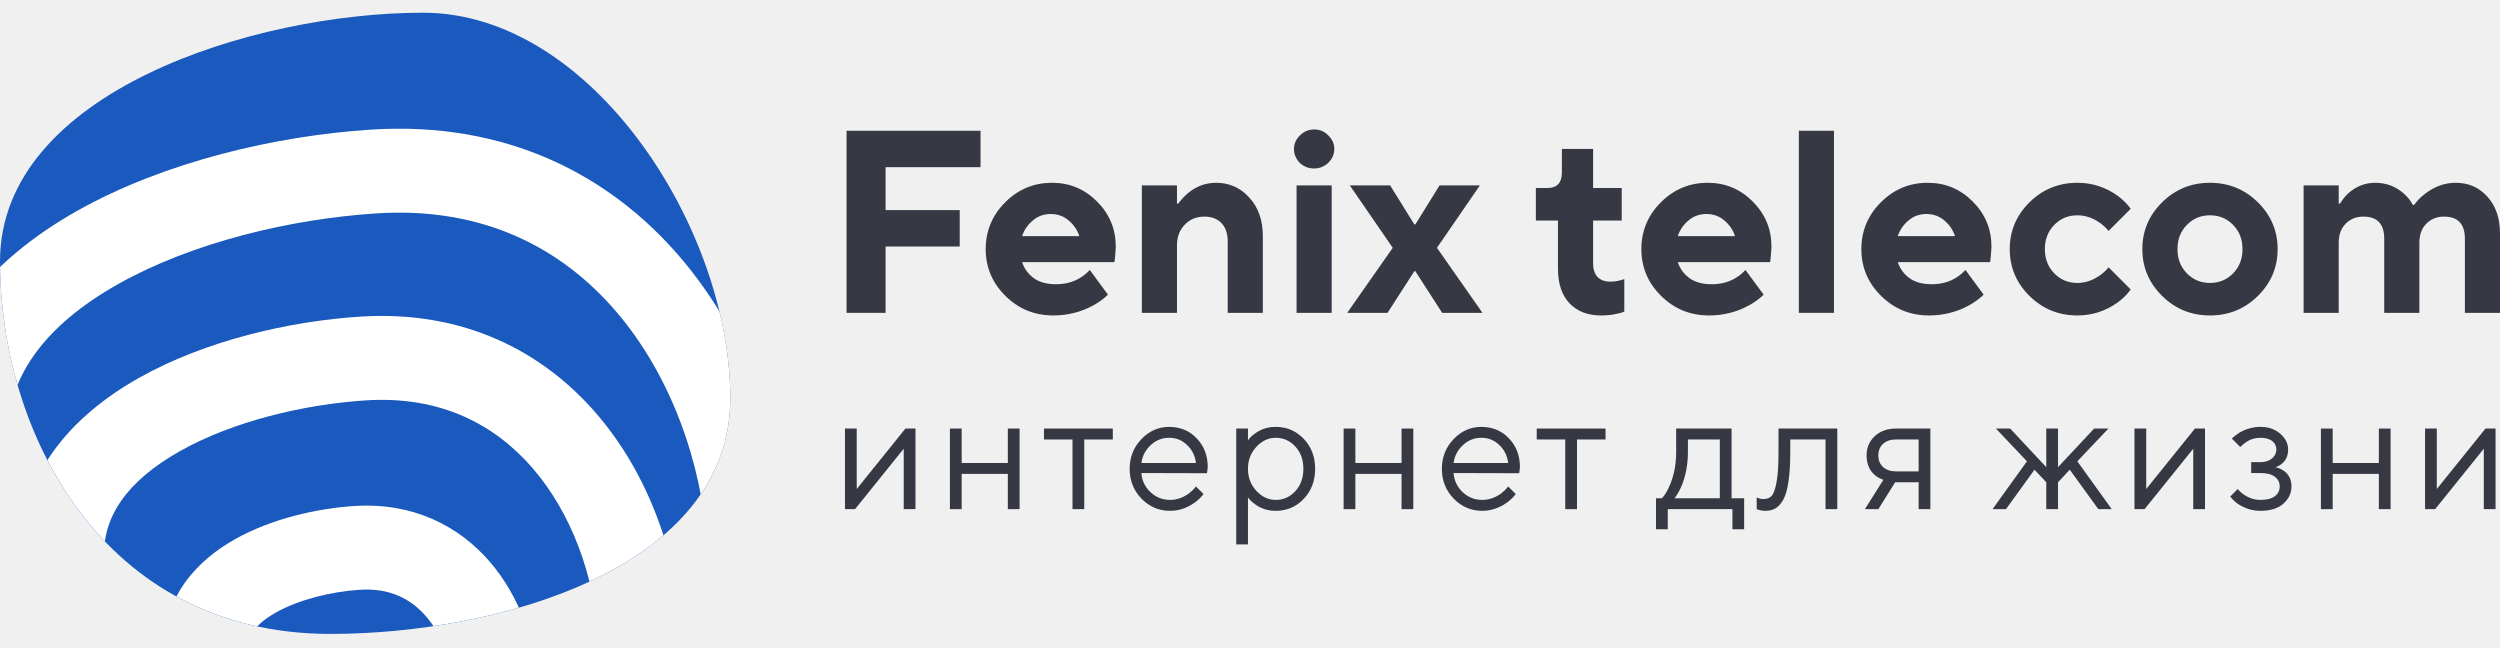
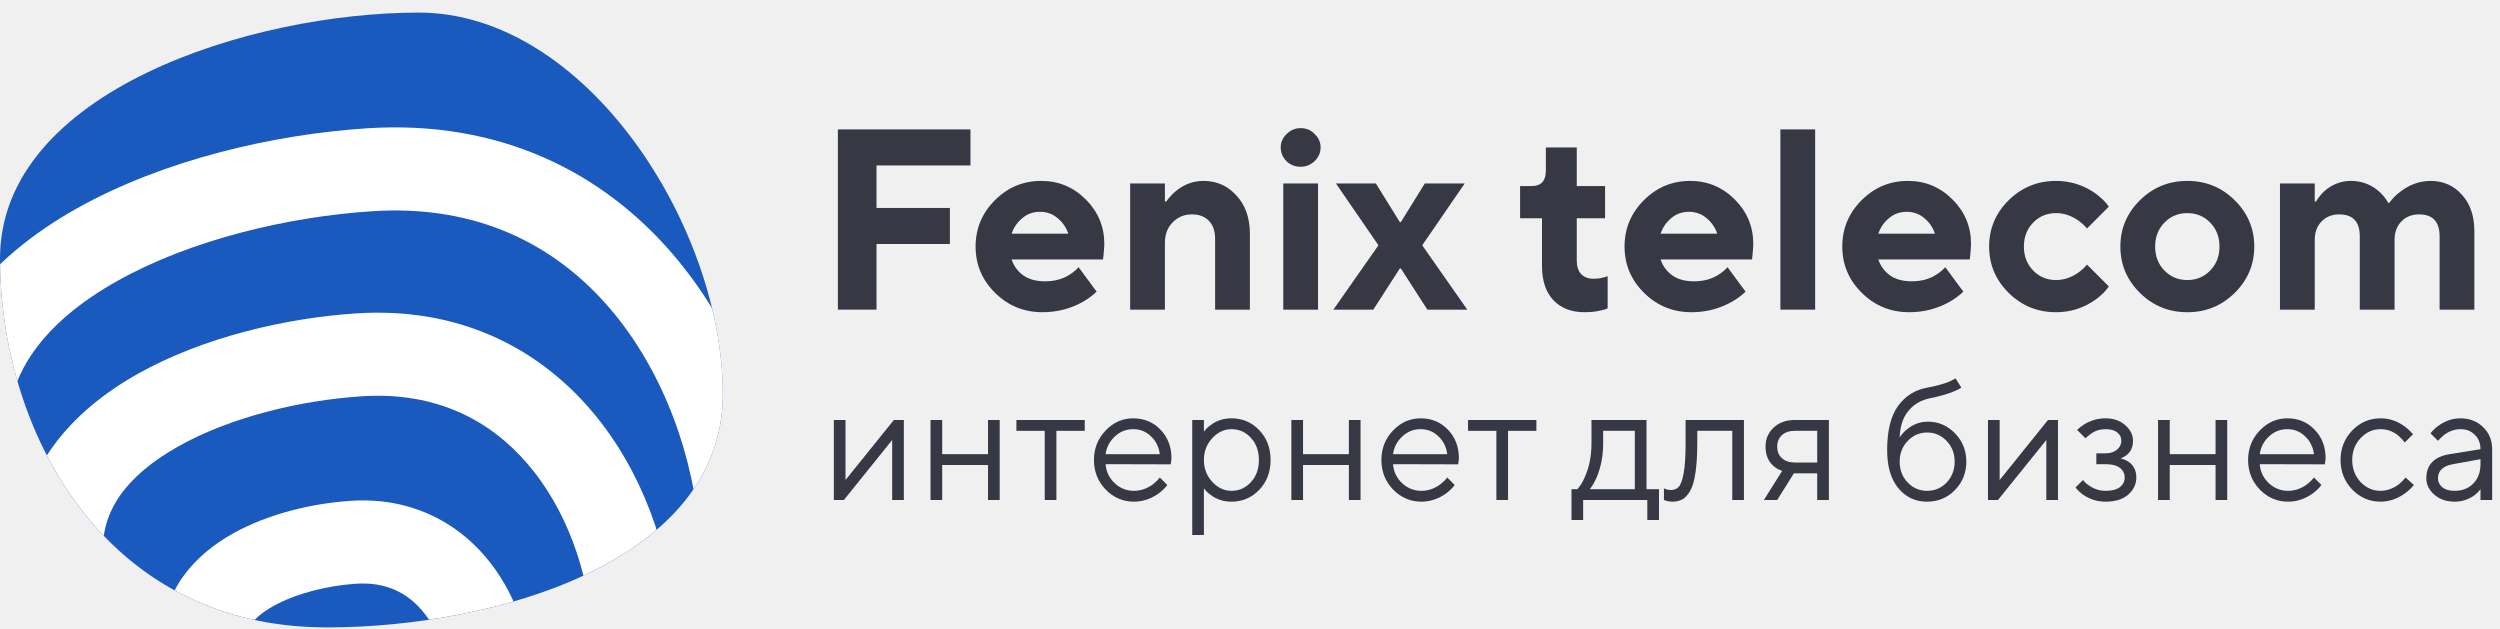
- <svg xmlns="http://www.w3.org/2000/svg" width="193" height="50" viewBox="0 0 193 50" fill="none">
-   <path d="M65.232 39.306V33.085H66.139V37.751L69.898 33.085H70.675V39.306H69.768V34.64L66.009 39.306H65.232Z" fill="#363843" />
-   <path d="M73.333 39.306V33.085H74.241V35.742H77.805V33.085H78.712V39.306H77.805V36.584H74.241V39.306H73.333Z" fill="#363843" />
-   <path d="M82.797 39.306V33.927H80.594V33.085H85.908V33.927H83.705V39.306H82.797Z" fill="#363843" />
-   <path d="M92.329 37.556L92.912 38.139C92.748 38.364 92.528 38.58 92.251 38.788C91.647 39.22 91.003 39.436 90.32 39.436C89.465 39.436 88.73 39.12 88.117 38.489C87.512 37.859 87.21 37.094 87.21 36.195C87.21 35.297 87.512 34.532 88.117 33.901C88.722 33.27 89.435 32.955 90.255 32.955C91.111 32.955 91.82 33.249 92.381 33.836C92.951 34.424 93.237 35.167 93.237 36.066C93.237 36.109 93.224 36.221 93.198 36.403L93.172 36.532L88.117 36.519C88.151 37.081 88.38 37.569 88.804 37.984C89.236 38.39 89.741 38.593 90.32 38.593C90.847 38.593 91.344 38.42 91.811 38.075C92.035 37.893 92.208 37.72 92.329 37.556ZM88.117 35.742H92.329C92.26 35.18 92.031 34.718 91.642 34.355C91.262 33.983 90.8 33.797 90.255 33.797C89.711 33.797 89.236 33.988 88.83 34.368C88.424 34.748 88.186 35.206 88.117 35.742Z" fill="#363843" />
-   <path d="M95.436 42.028V33.085H96.343V33.992C96.49 33.793 96.667 33.62 96.874 33.474C97.341 33.128 97.877 32.955 98.482 32.955C99.337 32.955 100.059 33.262 100.646 33.875C101.234 34.489 101.528 35.262 101.528 36.195C101.528 37.129 101.234 37.902 100.646 38.515C100.059 39.129 99.337 39.436 98.482 39.436C97.877 39.436 97.341 39.263 96.874 38.917C96.667 38.77 96.49 38.597 96.343 38.399V42.028H95.436ZM98.482 38.593C99.078 38.593 99.583 38.368 99.998 37.919C100.413 37.47 100.62 36.895 100.62 36.195C100.62 35.495 100.413 34.921 99.998 34.471C99.583 34.022 99.078 33.797 98.482 33.797C97.92 33.797 97.423 34.031 96.991 34.497C96.559 34.964 96.343 35.53 96.343 36.195C96.343 36.861 96.559 37.427 96.991 37.893C97.423 38.36 97.92 38.593 98.482 38.593Z" fill="#363843" />
-   <path d="M103.727 39.306V33.085H104.635V35.742H108.199V33.085H109.106V39.306H108.199V36.584H104.635V39.306H103.727Z" fill="#363843" />
-   <path d="M116.432 37.556L117.015 38.139C116.851 38.364 116.63 38.58 116.354 38.788C115.749 39.22 115.105 39.436 114.423 39.436C113.567 39.436 112.833 39.12 112.219 38.489C111.614 37.859 111.312 37.094 111.312 36.195C111.312 35.297 111.614 34.532 112.219 33.901C112.824 33.27 113.537 32.955 114.358 32.955C115.213 32.955 115.922 33.249 116.483 33.836C117.054 34.424 117.339 35.167 117.339 36.066C117.339 36.109 117.326 36.221 117.3 36.403L117.274 36.532L112.219 36.519C112.254 37.081 112.483 37.569 112.906 37.984C113.338 38.39 113.844 38.593 114.423 38.593C114.95 38.593 115.447 38.42 115.913 38.075C116.138 37.893 116.311 37.72 116.432 37.556ZM112.219 35.742H116.432C116.363 35.18 116.134 34.718 115.745 34.355C115.365 33.983 114.902 33.797 114.358 33.797C113.814 33.797 113.338 33.988 112.932 34.368C112.526 34.748 112.288 35.206 112.219 35.742Z" fill="#363843" />
-   <path d="M120.837 39.306V33.927H118.634V33.085H123.948V33.927H121.745V39.306H120.837Z" fill="#363843" />
-   <path d="M127.844 40.861V38.464H128.298C128.505 38.248 128.687 37.962 128.842 37.608C129.214 36.813 129.4 35.91 129.4 34.899V33.085H133.677V38.464H134.649V40.861H133.742V39.306H128.752V40.861H127.844ZM129.27 38.464H132.77V33.927H130.307V34.899C130.307 35.876 130.134 36.77 129.789 37.582C129.633 37.928 129.46 38.222 129.27 38.464Z" fill="#363843" />
-   <path d="M135.617 39.306V38.399C135.669 38.433 135.721 38.455 135.772 38.464C135.885 38.507 136.006 38.528 136.135 38.528C136.403 38.528 136.611 38.45 136.758 38.295C136.913 38.139 137.043 37.789 137.146 37.245C137.25 36.692 137.302 35.91 137.302 34.899V33.085H141.838V39.306H140.931V33.927H138.209V34.899C138.209 35.815 138.162 36.58 138.067 37.193C137.98 37.798 137.846 38.26 137.665 38.58C137.483 38.9 137.28 39.124 137.056 39.254C136.84 39.375 136.576 39.436 136.265 39.436C136.109 39.436 135.958 39.414 135.811 39.371C135.768 39.362 135.703 39.34 135.617 39.306Z" fill="#363843" />
-   <path d="M143.971 39.306L145.397 37.038C145.164 36.969 144.948 36.852 144.749 36.688C144.317 36.325 144.101 35.815 144.101 35.158C144.101 34.562 144.308 34.07 144.723 33.681C145.146 33.283 145.695 33.085 146.369 33.085H149.026V39.306H148.119V37.232H146.304L145.008 39.306H143.971ZM146.369 36.39H148.119V33.927H146.369C145.954 33.927 145.622 34.039 145.371 34.264C145.129 34.489 145.008 34.787 145.008 35.158C145.008 35.53 145.129 35.828 145.371 36.053C145.622 36.277 145.954 36.39 146.369 36.39Z" fill="#363843" />
-   <path d="M153.824 39.306L156.481 35.612L154.083 33.085H155.185L157.972 36.066V33.085H158.879V36.066L161.666 33.085H162.767L160.369 35.612L163.026 39.306H161.99L159.786 36.26L158.879 37.232V39.306H157.972V37.232L157.064 36.26L154.861 39.306H153.824Z" fill="#363843" />
-   <path d="M164.782 39.306V33.085H165.689V37.751L169.448 33.085H170.226V39.306H169.319V34.64L165.56 39.306H164.782Z" fill="#363843" />
-   <path d="M172.171 38.334L172.754 37.751C172.892 37.923 173.048 38.066 173.221 38.178C173.618 38.455 174.046 38.593 174.504 38.593C174.996 38.593 175.368 38.498 175.619 38.308C175.869 38.118 175.994 37.867 175.994 37.556C175.994 37.245 175.869 36.995 175.619 36.804C175.368 36.614 174.996 36.519 174.504 36.519H173.791V35.677H174.504C174.876 35.677 175.174 35.582 175.398 35.392C175.623 35.202 175.735 34.973 175.735 34.705C175.735 34.437 175.632 34.221 175.424 34.057C175.217 33.884 174.91 33.797 174.504 33.797C174.081 33.797 173.7 33.919 173.363 34.16C173.199 34.273 173.061 34.389 172.949 34.51L172.301 33.862C172.43 33.724 172.62 33.573 172.871 33.409C173.389 33.106 173.934 32.955 174.504 32.955C175.126 32.955 175.636 33.132 176.033 33.486C176.439 33.832 176.643 34.238 176.643 34.705C176.643 35.18 176.478 35.547 176.15 35.806C176.003 35.928 175.843 36.014 175.67 36.066C175.886 36.118 176.09 36.204 176.28 36.325C176.694 36.601 176.902 37.012 176.902 37.556C176.902 38.075 176.69 38.52 176.267 38.891C175.852 39.254 175.264 39.436 174.504 39.436C173.873 39.436 173.29 39.254 172.754 38.891C172.53 38.727 172.335 38.541 172.171 38.334Z" fill="#363843" />
-   <path d="M179.175 39.306V33.085H180.083V35.742H183.647V33.085H184.554V39.306H183.647V36.584H180.083V39.306H179.175Z" fill="#363843" />
-   <path d="M187.214 39.306V33.085H188.121V37.751L191.88 33.085H192.657V39.306H191.75V34.64L187.992 39.306H187.214Z" fill="#363843" />
-   <path d="M65.354 24.152V10.095H75.697V12.906H68.367V16.22H74.09V19.031H68.367V24.152H65.354Z" fill="#363843" />
-   <path d="M84.129 20.839L85.534 22.747C85.253 23.028 84.892 23.296 84.45 23.55C83.486 24.086 82.442 24.353 81.317 24.353C79.871 24.353 78.639 23.851 77.622 22.847C76.604 21.843 76.096 20.638 76.096 19.232C76.096 17.826 76.598 16.622 77.602 15.617C78.606 14.613 79.811 14.111 81.217 14.111C82.569 14.111 83.727 14.593 84.691 15.557C85.655 16.521 86.137 17.679 86.137 19.031C86.137 19.165 86.117 19.453 86.077 19.895L86.037 20.236H78.907C79.068 20.732 79.362 21.14 79.791 21.461C80.233 21.783 80.808 21.943 81.518 21.943C82.268 21.943 82.917 21.763 83.466 21.401C83.734 21.227 83.955 21.04 84.129 20.839ZM78.907 18.228H83.325C83.165 17.746 82.89 17.344 82.502 17.023C82.114 16.688 81.652 16.521 81.116 16.521C80.581 16.521 80.119 16.688 79.731 17.023C79.342 17.344 79.068 17.746 78.907 18.228Z" fill="#363843" />
-   <path d="M88.151 24.152V14.312H90.863V15.718H90.963C91.177 15.423 91.425 15.155 91.706 14.914C92.349 14.379 93.072 14.111 93.875 14.111C94.906 14.111 95.763 14.493 96.446 15.256C97.142 16.006 97.49 16.996 97.49 18.228V24.152H94.779V18.63C94.779 18.027 94.618 17.559 94.297 17.224C93.975 16.889 93.534 16.722 92.971 16.722C92.369 16.722 91.867 16.929 91.465 17.344C91.064 17.759 90.863 18.288 90.863 18.931V24.152H88.151Z" fill="#363843" />
-   <path d="M100.095 24.152V14.312H102.806V24.152H100.095ZM100.336 12.565C100.042 12.257 99.894 11.902 99.894 11.5C99.894 11.099 100.048 10.751 100.356 10.456C100.664 10.148 101.032 9.994 101.461 9.994C101.889 9.994 102.251 10.148 102.545 10.456C102.853 10.751 103.007 11.099 103.007 11.5C103.007 11.902 102.853 12.257 102.545 12.565C102.237 12.859 101.869 13.007 101.441 13.007C101.012 13.007 100.644 12.859 100.336 12.565Z" fill="#363843" />
-   <path d="M104.004 24.152L107.519 19.132L104.205 14.312H107.318L109.186 17.324H109.266L111.134 14.312H114.247L110.933 19.132L114.447 24.152H111.335L109.266 20.939H109.186L107.117 24.152H104.004Z" fill="#363843" />
-   <path d="M120.275 20.738V17.023H118.568V14.513H119.472C120.208 14.513 120.577 14.111 120.577 13.308V11.5H122.987V14.513H125.196V17.023H122.987V20.337C122.987 20.779 123.1 21.127 123.328 21.381C123.569 21.622 123.89 21.743 124.292 21.743C124.573 21.743 124.834 21.709 125.075 21.642C125.155 21.629 125.263 21.595 125.396 21.542V24.052C125.343 24.079 125.256 24.112 125.135 24.152C125.015 24.179 124.928 24.199 124.874 24.213C124.499 24.306 124.071 24.353 123.589 24.353C122.571 24.353 121.761 24.039 121.159 23.41C120.57 22.78 120.275 21.89 120.275 20.738Z" fill="#363843" />
-   <path d="M134.748 20.839L136.153 22.747C135.872 23.028 135.511 23.296 135.069 23.55C134.105 24.086 133.061 24.353 131.936 24.353C130.49 24.353 129.258 23.851 128.241 22.847C127.223 21.843 126.714 20.638 126.714 19.232C126.714 17.826 127.216 16.622 128.221 15.617C129.225 14.613 130.43 14.111 131.835 14.111C133.188 14.111 134.346 14.593 135.31 15.557C136.274 16.521 136.756 17.679 136.756 19.031C136.756 19.165 136.736 19.453 136.696 19.895L136.655 20.236H129.526C129.687 20.732 129.981 21.14 130.41 21.461C130.851 21.783 131.427 21.943 132.137 21.943C132.886 21.943 133.536 21.763 134.085 21.401C134.353 21.227 134.573 21.04 134.748 20.839ZM129.526 18.228H133.944C133.784 17.746 133.509 17.344 133.121 17.023C132.733 16.688 132.271 16.521 131.735 16.521C131.2 16.521 130.738 16.688 130.349 17.023C129.961 17.344 129.687 17.746 129.526 18.228Z" fill="#363843" />
+ <svg xmlns="http://www.w3.org/2000/svg" width="195" height="49" viewBox="0 0 195 49" fill="none">
+   <path d="M65.04 39V32.76H65.95V37.44L69.72 32.76H70.5V39H69.59V34.32L65.82 39H65.04Z" fill="#363843" />
+   <path d="M72.581 39V32.76H73.491V35.425H77.066V32.76H77.976V39H77.066V36.27H73.491V39H72.581Z" fill="#363843" />
+   <path d="M81.489 39V33.605H79.279V32.76H84.609V33.605H82.399V39H81.489Z" fill="#363843" />
+   <path d="M90.464 37.245L91.049 37.83C90.885 38.055 90.663 38.272 90.386 38.48C89.779 38.913 89.134 39.13 88.449 39.13C87.591 39.13 86.855 38.813 86.239 38.181C85.632 37.548 85.329 36.781 85.329 35.88C85.329 34.978 85.632 34.211 86.239 33.579C86.846 32.946 87.561 32.63 88.384 32.63C89.242 32.63 89.953 32.924 90.516 33.514C91.088 34.103 91.374 34.848 91.374 35.75C91.374 35.793 91.361 35.906 91.335 36.088L91.309 36.218L86.239 36.205C86.274 36.768 86.504 37.258 86.928 37.674C87.362 38.081 87.868 38.285 88.449 38.285C88.978 38.285 89.476 38.111 89.944 37.765C90.169 37.583 90.343 37.409 90.464 37.245ZM86.239 35.425H90.464C90.395 34.861 90.165 34.398 89.775 34.034C89.394 33.661 88.93 33.475 88.384 33.475C87.838 33.475 87.362 33.665 86.954 34.047C86.547 34.428 86.308 34.887 86.239 35.425Z" fill="#363843" />
+   <path d="M92.995 41.73V32.76H93.905V33.67C94.052 33.47 94.23 33.297 94.438 33.15C94.906 32.803 95.444 32.63 96.05 32.63C96.908 32.63 97.632 32.937 98.221 33.553C98.811 34.168 99.105 34.944 99.105 35.88C99.105 36.816 98.811 37.591 98.221 38.207C97.632 38.822 96.908 39.13 96.05 39.13C95.444 39.13 94.906 38.956 94.438 38.61C94.23 38.462 94.052 38.289 93.905 38.09V41.73H92.995ZM96.05 38.285C96.648 38.285 97.155 38.059 97.571 37.609C97.987 37.158 98.195 36.582 98.195 35.88C98.195 35.178 97.987 34.601 97.571 34.151C97.155 33.7 96.648 33.475 96.05 33.475C95.487 33.475 94.988 33.709 94.555 34.177C94.122 34.645 93.905 35.212 93.905 35.88C93.905 36.547 94.122 37.115 94.555 37.583C94.988 38.051 95.487 38.285 96.05 38.285Z" fill="#363843" />
+   <path d="M100.727 39V32.76H101.637V35.425H105.212V32.76H106.122V39H105.212V36.27H101.637V39H100.727Z" fill="#363843" />
+   <path d="M112.884 37.245L113.469 37.83C113.304 38.055 113.083 38.272 112.806 38.48C112.199 38.913 111.554 39.13 110.869 39.13C110.011 39.13 109.274 38.813 108.659 38.181C108.052 37.548 107.749 36.781 107.749 35.88C107.749 34.978 108.052 34.211 108.659 33.579C109.266 32.946 109.981 32.63 110.804 32.63C111.662 32.63 112.373 32.924 112.936 33.514C113.508 34.103 113.794 34.848 113.794 35.75C113.794 35.793 113.781 35.906 113.755 36.088L113.729 36.218L108.659 36.205C108.694 36.768 108.923 37.258 109.348 37.674C109.781 38.081 110.288 38.285 110.869 38.285C111.398 38.285 111.896 38.111 112.364 37.765C112.589 37.583 112.763 37.409 112.884 37.245ZM108.659 35.425H112.884C112.815 34.861 112.585 34.398 112.195 34.034C111.814 33.661 111.35 33.475 110.804 33.475C110.258 33.475 109.781 33.665 109.374 34.047C108.967 34.428 108.728 34.887 108.659 35.425Z" fill="#363843" />
+   <path d="M116.718 39V33.605H114.508V32.76H119.838V33.605H117.628V39H116.718Z" fill="#363843" />
+   <path d="M122.576 40.56V38.155H123.031C123.239 37.938 123.421 37.652 123.577 37.297C123.95 36.499 124.136 35.594 124.136 34.58V32.76H128.426V38.155H129.401V40.56H128.491V39H123.486V40.56H122.576ZM124.006 38.155H127.516V33.605H125.046V34.58C125.046 35.559 124.873 36.456 124.526 37.271C124.37 37.617 124.197 37.912 124.006 38.155Z" fill="#363843" />
+   <path d="M129.787 39V38.09C129.839 38.124 129.891 38.146 129.943 38.155C130.056 38.198 130.177 38.22 130.307 38.22C130.576 38.22 130.784 38.142 130.931 37.986C131.087 37.83 131.217 37.479 131.321 36.933C131.425 36.378 131.477 35.594 131.477 34.58V32.76H136.027V39H135.117V33.605H132.387V34.58C132.387 35.498 132.339 36.265 132.244 36.881C132.157 37.487 132.023 37.951 131.841 38.272C131.659 38.592 131.455 38.818 131.23 38.948C131.013 39.069 130.749 39.13 130.437 39.13C130.281 39.13 130.129 39.108 129.982 39.065C129.939 39.056 129.874 39.034 129.787 39Z" fill="#363843" />
+   <path d="M137.582 39L139.012 36.725C138.778 36.655 138.561 36.538 138.362 36.374C137.928 36.01 137.712 35.498 137.712 34.84C137.712 34.242 137.92 33.748 138.336 33.358C138.76 32.959 139.311 32.76 139.987 32.76H142.652V39H141.742V36.92H139.922L138.622 39H137.582ZM139.987 36.075H141.742V33.605H139.987C139.571 33.605 139.237 33.717 138.986 33.943C138.743 34.168 138.622 34.467 138.622 34.84C138.622 35.212 138.743 35.511 138.986 35.737C139.237 35.962 139.571 36.075 139.987 36.075Z" fill="#363843" />
+   <path d="M152.528 29.51L152.983 30.225C152.87 30.32 152.701 30.411 152.476 30.498C151.982 30.714 151.328 30.905 150.513 31.07C149.82 31.217 149.265 31.546 148.849 32.058C148.433 32.56 148.208 33.249 148.173 34.125C148.32 33.891 148.502 33.687 148.719 33.514C149.204 33.098 149.759 32.89 150.383 32.89C151.198 32.89 151.9 33.193 152.489 33.8C153.078 34.406 153.373 35.143 153.373 36.01C153.373 36.885 153.074 37.626 152.476 38.233C151.887 38.831 151.167 39.13 150.318 39.13C149.399 39.13 148.65 38.779 148.069 38.077C147.488 37.375 147.198 36.382 147.198 35.1C147.198 33.592 147.484 32.443 148.056 31.655C148.628 30.866 149.404 30.389 150.383 30.225C151.033 30.103 151.583 29.952 152.034 29.77C152.277 29.657 152.441 29.57 152.528 29.51ZM148.797 37.635C149.213 38.068 149.72 38.285 150.318 38.285C150.916 38.285 151.423 38.068 151.839 37.635C152.255 37.193 152.463 36.651 152.463 36.01C152.463 35.368 152.255 34.831 151.839 34.398C151.423 33.956 150.916 33.735 150.318 33.735C149.72 33.735 149.213 33.956 148.797 34.398C148.381 34.831 148.173 35.368 148.173 36.01C148.173 36.651 148.381 37.193 148.797 37.635Z" fill="#363843" />
+   <path d="M155.062 39V32.76H155.973V37.44L159.743 32.76H160.522V39H159.613V34.32L155.842 39H155.062Z" fill="#363843" />
+   <path d="M161.889 38.025L162.474 37.44C162.612 37.613 162.768 37.756 162.942 37.869C163.34 38.146 163.769 38.285 164.229 38.285C164.723 38.285 165.095 38.189 165.347 37.999C165.598 37.808 165.724 37.557 165.724 37.245C165.724 36.933 165.598 36.681 165.347 36.491C165.095 36.3 164.723 36.205 164.229 36.205H163.514V35.36H164.229C164.601 35.36 164.9 35.264 165.126 35.074C165.351 34.883 165.464 34.653 165.464 34.385C165.464 34.116 165.36 33.899 165.152 33.735C164.944 33.561 164.636 33.475 164.229 33.475C163.804 33.475 163.423 33.596 163.085 33.839C162.92 33.951 162.781 34.068 162.669 34.19L162.019 33.54C162.149 33.401 162.339 33.249 162.591 33.085C163.111 32.781 163.657 32.63 164.229 32.63C164.853 32.63 165.364 32.807 165.763 33.163C166.17 33.509 166.374 33.917 166.374 34.385C166.374 34.861 166.209 35.23 165.88 35.49C165.732 35.611 165.572 35.698 165.399 35.75C165.615 35.802 165.819 35.888 166.01 36.01C166.426 36.287 166.634 36.699 166.634 37.245C166.634 37.765 166.421 38.211 165.997 38.584C165.581 38.948 164.991 39.13 164.229 39.13C163.596 39.13 163.011 38.948 162.474 38.584C162.248 38.419 162.053 38.233 161.889 38.025Z" fill="#363843" />
+   <path d="M168.329 39V32.76H169.239V35.425H172.814V32.76H173.724V39H172.814V36.27H169.239V39H168.329Z" fill="#363843" />
+   <path d="M180.487 37.245L181.072 37.83C180.907 38.055 180.686 38.272 180.409 38.48C179.802 38.913 179.156 39.13 178.472 39.13C177.614 39.13 176.877 38.813 176.262 38.181C175.655 37.548 175.352 36.781 175.352 35.88C175.352 34.978 175.655 34.211 176.262 33.579C176.868 32.946 177.583 32.63 178.407 32.63C179.265 32.63 179.975 32.924 180.539 33.514C181.111 34.103 181.397 34.848 181.397 35.75C181.397 35.793 181.384 35.906 181.358 36.088L181.332 36.218L176.262 36.205C176.296 36.768 176.526 37.258 176.951 37.674C177.384 38.081 177.891 38.285 178.472 38.285C179 38.285 179.499 38.111 179.967 37.765C180.192 37.583 180.365 37.409 180.487 37.245ZM176.262 35.425H180.487C180.417 34.861 180.188 34.398 179.798 34.034C179.416 33.661 178.953 33.475 178.407 33.475C177.861 33.475 177.384 33.665 176.977 34.047C176.569 34.428 176.331 34.887 176.262 35.425Z" fill="#363843" />
+   <path d="M187.633 37.245L188.283 37.83C188.109 38.046 187.88 38.263 187.594 38.48C186.987 38.913 186.35 39.13 185.683 39.13C184.825 39.13 184.088 38.813 183.473 38.181C182.866 37.548 182.563 36.781 182.563 35.88C182.563 34.978 182.866 34.211 183.473 33.579C184.088 32.946 184.825 32.63 185.683 32.63C186.359 32.63 186.983 32.838 187.555 33.254C187.789 33.427 188.01 33.631 188.218 33.865L187.568 34.515C187.429 34.324 187.269 34.151 187.087 33.995C186.671 33.648 186.203 33.475 185.683 33.475C185.085 33.475 184.565 33.709 184.123 34.177C183.689 34.636 183.473 35.204 183.473 35.88C183.473 36.556 183.689 37.128 184.123 37.596C184.565 38.055 185.085 38.285 185.683 38.285C186.177 38.285 186.658 38.111 187.126 37.765C187.325 37.6 187.494 37.427 187.633 37.245Z" fill="#363843" />
+   <path d="M193.478 39V38.155C193.348 38.337 193.183 38.501 192.984 38.649C192.525 38.969 192.018 39.13 191.463 39.13C190.83 39.13 190.302 38.948 189.877 38.584C189.461 38.211 189.253 37.786 189.253 37.31C189.253 36.252 189.86 35.624 191.073 35.425L193.478 35.035C193.478 34.575 193.331 34.203 193.036 33.917C192.75 33.622 192.377 33.475 191.918 33.475C191.467 33.475 191.038 33.626 190.631 33.93C190.44 34.094 190.284 34.246 190.163 34.385L189.578 33.8C189.743 33.583 189.946 33.388 190.189 33.215C190.718 32.825 191.294 32.63 191.918 32.63C192.629 32.63 193.218 32.859 193.686 33.319C194.154 33.778 194.388 34.35 194.388 35.035V39H193.478ZM193.478 36.205V35.815L191.333 36.205C190.553 36.343 190.163 36.712 190.163 37.31C190.163 37.587 190.276 37.821 190.501 38.012C190.735 38.194 191.056 38.285 191.463 38.285C192.061 38.285 192.546 38.094 192.919 37.713C193.292 37.331 193.478 36.829 193.478 36.205Z" fill="#363843" />
+   <path d="M65.355 24.152V10.095H75.697V12.906H68.367V16.22H74.091V19.031H68.367V24.152H65.355Z" fill="#363843" />
+   <path d="M84.129 20.839L85.535 22.747C85.253 23.028 84.892 23.296 84.45 23.55C83.486 24.086 82.442 24.353 81.317 24.353C79.871 24.353 78.639 23.851 77.622 22.847C76.604 21.843 76.096 20.638 76.096 19.232C76.096 17.826 76.598 16.622 77.602 15.617C78.606 14.613 79.811 14.111 81.217 14.111C82.569 14.111 83.727 14.593 84.691 15.557C85.655 16.521 86.137 17.679 86.137 19.031C86.137 19.165 86.117 19.453 86.077 19.895L86.037 20.236H78.907C79.068 20.732 79.362 21.14 79.791 21.461C80.233 21.783 80.808 21.943 81.518 21.943C82.268 21.943 82.917 21.763 83.466 21.401C83.734 21.227 83.955 21.04 84.129 20.839ZM78.907 18.228H83.326C83.165 17.746 82.89 17.344 82.502 17.023C82.114 16.688 81.652 16.521 81.116 16.521C80.581 16.521 80.119 16.688 79.731 17.023C79.342 17.344 79.068 17.746 78.907 18.228Z" fill="#363843" />
+   <path d="M88.152 24.152V14.312H90.863V15.718H90.963C91.177 15.423 91.425 15.155 91.706 14.914C92.349 14.379 93.072 14.111 93.875 14.111C94.906 14.111 95.763 14.493 96.446 15.256C97.142 16.006 97.49 16.996 97.49 18.228V24.152H94.779V18.63C94.779 18.027 94.618 17.559 94.297 17.224C93.976 16.889 93.534 16.722 92.972 16.722C92.369 16.722 91.867 16.929 91.465 17.344C91.064 17.759 90.863 18.288 90.863 18.931V24.152H88.152Z" fill="#363843" />
+   <path d="M100.095 24.152V14.312H102.807V24.152H100.095ZM100.336 12.565C100.042 12.257 99.895 11.902 99.895 11.5C99.895 11.099 100.049 10.751 100.356 10.456C100.664 10.148 101.033 9.994 101.461 9.994C101.889 9.994 102.251 10.148 102.545 10.456C102.853 10.751 103.007 11.099 103.007 11.5C103.007 11.902 102.853 12.257 102.545 12.565C102.238 12.859 101.869 13.007 101.441 13.007C101.012 13.007 100.644 12.859 100.336 12.565Z" fill="#363843" />
+   <path d="M104.004 24.152L107.519 19.132L104.205 14.312H107.318L109.186 17.324H109.266L111.134 14.312H114.247L110.933 19.132L114.448 24.152H111.335L109.266 20.939H109.186L107.117 24.152H104.004Z" fill="#363843" />
+   <path d="M120.275 20.738V17.023H118.568V14.513H119.472C120.209 14.513 120.577 14.111 120.577 13.308V11.5H122.987V14.513H125.196V17.023H122.987V20.337C122.987 20.779 123.1 21.127 123.328 21.381C123.569 21.622 123.89 21.743 124.292 21.743C124.573 21.743 124.834 21.709 125.075 21.642C125.156 21.629 125.263 21.595 125.397 21.542V24.052C125.343 24.079 125.256 24.112 125.135 24.152C125.015 24.179 124.928 24.199 124.874 24.213C124.5 24.306 124.071 24.353 123.589 24.353C122.572 24.353 121.762 24.039 121.159 23.41C120.57 22.78 120.275 21.89 120.275 20.738Z" fill="#363843" />
+   <path d="M134.748 20.839L136.153 22.747C135.872 23.028 135.511 23.296 135.069 23.55C134.105 24.086 133.061 24.353 131.936 24.353C130.49 24.353 129.258 23.851 128.241 22.847C127.223 21.843 126.715 20.638 126.715 19.232C126.715 17.826 127.217 16.622 128.221 15.617C129.225 14.613 130.43 14.111 131.836 14.111C133.188 14.111 134.346 14.593 135.31 15.557C136.274 16.521 136.756 17.679 136.756 19.031C136.756 19.165 136.736 19.453 136.696 19.895L136.655 20.236H129.526C129.687 20.732 129.981 21.14 130.41 21.461C130.852 21.783 131.427 21.943 132.137 21.943C132.887 21.943 133.536 21.763 134.085 21.401C134.353 21.227 134.574 21.04 134.748 20.839ZM129.526 18.228H133.944C133.784 17.746 133.509 17.344 133.121 17.023C132.733 16.688 132.271 16.521 131.735 16.521C131.2 16.521 130.738 16.688 130.349 17.023C129.961 17.344 129.687 17.746 129.526 18.228Z" fill="#363843" />
  <path d="M138.871 24.152V10.095H141.582V24.152H138.871Z" fill="#363843" />
-   <path d="M151.732 20.839L153.137 22.747C152.856 23.028 152.495 23.296 152.053 23.55C151.089 24.086 150.045 24.353 148.92 24.353C147.474 24.353 146.242 23.851 145.225 22.847C144.207 21.843 143.698 20.638 143.698 19.232C143.698 17.826 144.201 16.622 145.205 15.617C146.209 14.613 147.414 14.111 148.82 14.111C150.172 14.111 151.33 14.593 152.294 15.557C153.258 16.521 153.74 17.679 153.74 19.031C153.74 19.165 153.72 19.453 153.68 19.895L153.639 20.236H146.51C146.671 20.732 146.965 21.14 147.394 21.461C147.836 21.783 148.411 21.943 149.121 21.943C149.871 21.943 150.52 21.763 151.069 21.401C151.337 21.227 151.558 21.04 151.732 20.839ZM146.51 18.228H150.928C150.768 17.746 150.493 17.344 150.105 17.023C149.717 16.688 149.255 16.521 148.719 16.521C148.184 16.521 147.722 16.688 147.333 17.023C146.945 17.344 146.671 17.746 146.51 18.228Z" fill="#363843" />
-   <path d="M162.783 20.638L164.49 22.345C164.249 22.693 163.915 23.028 163.486 23.349C162.549 24.019 161.511 24.353 160.373 24.353C158.928 24.353 157.696 23.851 156.678 22.847C155.661 21.843 155.152 20.638 155.152 19.232C155.152 17.826 155.661 16.622 156.678 15.617C157.696 14.613 158.928 14.111 160.373 14.111C161.511 14.111 162.549 14.446 163.486 15.115C163.915 15.437 164.249 15.771 164.49 16.119L162.783 17.826C162.609 17.612 162.395 17.411 162.141 17.224C161.578 16.822 160.989 16.622 160.373 16.622C159.664 16.622 159.068 16.869 158.586 17.364C158.104 17.86 157.863 18.483 157.863 19.232C157.863 19.982 158.104 20.605 158.586 21.1C159.068 21.595 159.664 21.843 160.373 21.843C160.989 21.843 161.578 21.642 162.141 21.241C162.395 21.053 162.609 20.852 162.783 20.638Z" fill="#363843" />
-   <path d="M168.824 21.1C169.306 21.595 169.901 21.843 170.611 21.843C171.321 21.843 171.916 21.595 172.398 21.1C172.88 20.605 173.121 19.982 173.121 19.232C173.121 18.483 172.88 17.86 172.398 17.364C171.916 16.869 171.321 16.622 170.611 16.622C169.901 16.622 169.306 16.869 168.824 17.364C168.342 17.86 168.101 18.483 168.101 19.232C168.101 19.982 168.342 20.605 168.824 21.1ZM166.916 22.847C165.898 21.843 165.389 20.638 165.389 19.232C165.389 17.826 165.898 16.622 166.916 15.617C167.933 14.613 169.165 14.111 170.611 14.111C172.057 14.111 173.289 14.613 174.306 15.617C175.324 16.622 175.833 17.826 175.833 19.232C175.833 20.638 175.324 21.843 174.306 22.847C173.289 23.851 172.057 24.353 170.611 24.353C169.165 24.353 167.933 23.851 166.916 22.847Z" fill="#363843" />
-   <path d="M177.838 24.152V14.312H180.549V15.718H180.649C180.837 15.41 181.051 15.142 181.292 14.914C181.908 14.379 182.597 14.111 183.36 14.111C184.231 14.111 184.98 14.399 185.61 14.975C185.877 15.216 186.098 15.497 186.272 15.818H186.373C186.587 15.51 186.862 15.229 187.196 14.975C187.933 14.399 188.729 14.111 189.586 14.111C190.577 14.111 191.394 14.473 192.036 15.196C192.679 15.905 193 16.849 193 18.027V24.152H190.289V18.429C190.289 17.291 189.753 16.722 188.682 16.722C188.12 16.722 187.658 16.909 187.297 17.284C186.949 17.646 186.775 18.128 186.775 18.73V24.152H184.063V18.429C184.063 17.291 183.528 16.722 182.457 16.722C181.894 16.722 181.432 16.909 181.071 17.284C180.723 17.646 180.549 18.128 180.549 18.73V24.152H177.838Z" fill="#363843" />
-   <path d="M-5.08923e-05 20.187C-4.97481e-05 7.099 19.629 0.982 32.665 0.982C45.701 0.982 56.38 17.656 56.38 30.744C56.38 43.831 38.541 48.938 25.505 48.938C7.831 48.938 -5.20364e-05 33.274 -5.08923e-05 20.187Z" fill="#1A59BD" />
-   <mask id="mask0_144_81" style="mask-type:alpha" maskUnits="userSpaceOnUse" x="0" y="0" width="57" height="49">
-     <path d="M-5.08923e-05 20.183C-4.97481e-05 7.095 19.629 0.978 32.665 0.978C45.701 0.978 56.38 17.652 56.38 30.74C56.38 43.827 38.541 48.934 25.505 48.934C7.831 48.934 -5.20364e-05 33.27 -5.08923e-05 20.183Z" fill="#1A59BD" />
+   <path d="M151.732 20.839L153.138 22.747C152.856 23.028 152.495 23.296 152.053 23.55C151.089 24.086 150.045 24.353 148.92 24.353C147.474 24.353 146.242 23.851 145.225 22.847C144.207 21.843 143.699 20.638 143.699 19.232C143.699 17.826 144.201 16.622 145.205 15.617C146.209 14.613 147.414 14.111 148.82 14.111C150.172 14.111 151.33 14.593 152.294 15.557C153.258 16.521 153.74 17.679 153.74 19.031C153.74 19.165 153.72 19.453 153.68 19.895L153.64 20.236H146.51C146.671 20.732 146.965 21.14 147.394 21.461C147.836 21.783 148.411 21.943 149.121 21.943C149.871 21.943 150.52 21.763 151.069 21.401C151.337 21.227 151.558 21.04 151.732 20.839ZM146.51 18.228H150.928C150.768 17.746 150.493 17.344 150.105 17.023C149.717 16.688 149.255 16.521 148.719 16.521C148.184 16.521 147.722 16.688 147.334 17.023C146.945 17.344 146.671 17.746 146.51 18.228Z" fill="#363843" />
+   <path d="M162.784 20.638L164.491 22.345C164.25 22.693 163.915 23.028 163.486 23.349C162.549 24.019 161.512 24.353 160.374 24.353C158.928 24.353 157.696 23.851 156.678 22.847C155.661 21.843 155.152 20.638 155.152 19.232C155.152 17.826 155.661 16.622 156.678 15.617C157.696 14.613 158.928 14.111 160.374 14.111C161.512 14.111 162.549 14.446 163.486 15.115C163.915 15.437 164.25 15.771 164.491 16.119L162.784 17.826C162.609 17.612 162.395 17.411 162.141 17.224C161.579 16.822 160.989 16.622 160.374 16.622C159.664 16.622 159.068 16.869 158.586 17.364C158.104 17.86 157.863 18.483 157.863 19.232C157.863 19.982 158.104 20.605 158.586 21.1C159.068 21.595 159.664 21.843 160.374 21.843C160.989 21.843 161.579 21.642 162.141 21.241C162.395 21.053 162.609 20.852 162.784 20.638Z" fill="#363843" />
+   <path d="M168.824 21.1C169.306 21.595 169.902 21.843 170.611 21.843C171.321 21.843 171.916 21.595 172.398 21.1C172.88 20.605 173.121 19.982 173.121 19.232C173.121 18.483 172.88 17.86 172.398 17.364C171.916 16.869 171.321 16.622 170.611 16.622C169.902 16.622 169.306 16.869 168.824 17.364C168.342 17.86 168.101 18.483 168.101 19.232C168.101 19.982 168.342 20.605 168.824 21.1ZM166.916 22.847C165.898 21.843 165.39 20.638 165.39 19.232C165.39 17.826 165.898 16.622 166.916 15.617C167.933 14.613 169.165 14.111 170.611 14.111C172.057 14.111 173.289 14.613 174.306 15.617C175.324 16.622 175.833 17.826 175.833 19.232C175.833 20.638 175.324 21.843 174.306 22.847C173.289 23.851 172.057 24.353 170.611 24.353C169.165 24.353 167.933 23.851 166.916 22.847Z" fill="#363843" />
+   <path d="M177.838 24.152V14.312H180.549V15.718H180.649C180.837 15.41 181.051 15.142 181.292 14.914C181.908 14.379 182.597 14.111 183.361 14.111C184.231 14.111 184.981 14.399 185.61 14.975C185.878 15.216 186.099 15.497 186.273 15.818H186.373C186.587 15.51 186.862 15.229 187.196 14.975C187.933 14.399 188.729 14.111 189.586 14.111C190.577 14.111 191.394 14.473 192.036 15.196C192.679 15.905 193 16.849 193 18.027V24.152H190.289V18.429C190.289 17.291 189.754 16.722 188.682 16.722C188.12 16.722 187.658 16.909 187.297 17.284C186.949 17.646 186.775 18.128 186.775 18.73V24.152H184.063V18.429C184.063 17.291 183.528 16.722 182.457 16.722C181.895 16.722 181.433 16.909 181.071 17.284C180.723 17.646 180.549 18.128 180.549 18.73V24.152H177.838Z" fill="#363843" />
+   <path d="M-0 20.187C-0 7.099 19.628 0.982 32.664 0.982C45.7 0.982 56.38 17.656 56.38 30.744C56.38 43.831 38.541 48.938 25.505 48.938C7.83 48.938 -0 33.274 -0 20.187Z" fill="#1A59BD" />
+   <mask id="mask0_144_108" style="mask-type:alpha" maskUnits="userSpaceOnUse" x="0" y="0" width="57" height="49">
+     <path d="M-0 20.183C-0 7.095 19.628 0.978 32.664 0.978C45.7 0.978 56.38 17.652 56.38 30.74C56.38 43.827 38.541 48.934 25.505 48.934C7.83 48.934 -0 33.27 -0 20.183Z" fill="#1A59BD" />
  </mask>
-   <g mask="url(#mask0_144_81)">
+   <g mask="url(#mask0_144_108)">
    <path fill-rule="evenodd" clip-rule="evenodd" d="M9.164 21.907C3.428 25.124 0.265 29.293 0.599 34.439C0.999 40.586 4.016 47.644 8.589 53.046C13.191 58.483 18.855 61.677 24.339 61.32C30.835 60.897 38.894 58.825 45.115 55.297C51.446 51.707 54.936 47.214 54.608 42.16C54.194 35.805 51.83 29.025 47.562 24.047C43.376 19.166 37.314 15.936 29.041 16.474C22.472 16.901 14.884 18.699 9.164 21.907ZM5.995 16.255C12.779 12.45 21.374 10.478 28.62 10.007C39.077 9.327 47.069 13.517 52.481 19.828C57.809 26.042 60.586 34.226 61.074 41.74C61.648 50.555 55.399 56.915 48.312 60.934C41.116 65.016 32.078 67.311 24.76 67.787C16.429 68.329 8.952 63.505 3.643 57.233C-1.697 50.925 -5.365 42.581 -5.867 34.86C-6.435 26.137 -0.773 20.05 5.995 16.255Z" fill="white" />
-     <path fill-rule="evenodd" clip-rule="evenodd" d="M13.926 34.808C9.833 37.103 7.83 39.924 8.046 43.247C8.328 47.571 10.465 52.604 13.735 56.466C17.035 60.364 20.971 62.504 24.639 62.265C29.319 61.961 35.131 60.463 39.588 57.935C44.155 55.345 46.365 52.279 46.154 49.049C45.86 44.517 44.172 39.704 41.164 36.197C38.241 32.787 34.026 30.532 28.215 30.91C23.462 31.22 18.002 32.522 13.926 34.808ZM10.756 29.156C15.897 26.273 22.365 24.797 27.794 24.444C35.789 23.923 41.934 27.138 46.084 31.978C50.15 36.721 52.251 42.937 52.621 48.628C53.076 55.62 48.108 60.553 42.785 63.572C37.352 66.653 30.562 68.374 25.06 68.732C18.545 69.156 12.796 65.387 8.789 60.653C4.752 55.885 1.963 49.566 1.579 43.667C1.131 36.768 5.632 32.029 10.756 29.156Z" fill="white" />
-     <path fill-rule="evenodd" clip-rule="evenodd" d="M21.319 47.276C19.53 48.279 19.154 49.209 19.203 49.977C19.319 51.745 20.225 53.94 21.668 55.645C23.14 57.384 24.656 58.047 25.777 57.974C27.912 57.835 30.573 57.142 32.557 56.016C34.652 54.829 35.067 53.763 35.023 53.088C34.895 51.111 34.154 49.056 32.915 47.612C31.76 46.265 30.135 45.377 27.776 45.531C25.569 45.674 23.091 46.282 21.319 47.276ZM18.149 41.623C20.985 40.033 24.471 39.252 27.355 39.064C31.898 38.768 35.453 40.616 37.835 43.393C40.133 46.073 41.286 49.532 41.49 52.667C41.779 57.103 38.605 60.037 35.755 61.653C32.794 63.332 29.155 64.249 26.198 64.441C22.229 64.699 18.902 62.407 16.721 59.832C14.511 57.221 12.954 53.74 12.737 50.397C12.454 46.054 15.329 43.205 18.149 41.623Z" fill="white" />
+     <path fill-rule="evenodd" clip-rule="evenodd" d="M13.926 34.808C9.833 37.103 7.83 39.924 8.046 43.247C8.327 47.571 10.465 52.604 13.735 56.466C17.034 60.364 20.971 62.504 24.639 62.265C29.319 61.961 35.13 60.463 39.587 57.935C44.154 55.345 46.364 52.279 46.154 49.049C45.859 44.517 44.171 39.704 41.164 36.197C38.24 32.787 34.026 30.532 28.215 30.91C23.462 31.22 18.002 32.522 13.926 34.808ZM10.756 29.156C15.896 26.273 22.364 24.797 27.794 24.444C35.789 23.923 41.933 27.138 46.084 31.978C50.15 36.721 52.251 42.937 52.621 48.628C53.076 55.62 48.108 60.553 42.785 63.572C37.352 66.653 30.562 68.374 25.059 68.732C18.545 69.156 12.796 65.387 8.789 60.653C4.752 55.885 1.963 49.566 1.579 43.667C1.13 36.768 5.632 32.029 10.756 29.156Z" fill="white" />
+     <path fill-rule="evenodd" clip-rule="evenodd" d="M21.319 47.276C19.531 48.279 19.154 49.209 19.204 49.977C19.319 51.745 20.225 53.94 21.668 55.645C23.141 57.384 24.656 58.047 25.778 57.974C27.912 57.835 30.573 57.142 32.558 56.016C34.652 54.829 35.068 53.763 35.023 53.088C34.895 51.111 34.154 49.056 32.915 47.612C31.76 46.265 30.136 45.377 27.776 45.531C25.569 45.674 23.091 46.282 21.319 47.276ZM18.149 41.623C20.986 40.033 24.471 39.252 27.355 39.064C31.899 38.768 35.453 40.616 37.835 43.393C40.133 46.073 41.286 49.532 41.49 52.667C41.779 57.103 38.605 60.037 35.755 61.653C32.795 63.332 29.155 64.249 26.198 64.441C22.23 64.699 18.902 62.407 16.722 59.832C14.512 57.221 12.954 53.74 12.737 50.397C12.454 46.054 15.33 43.205 18.149 41.623Z" fill="white" />
  </g>
</svg>
